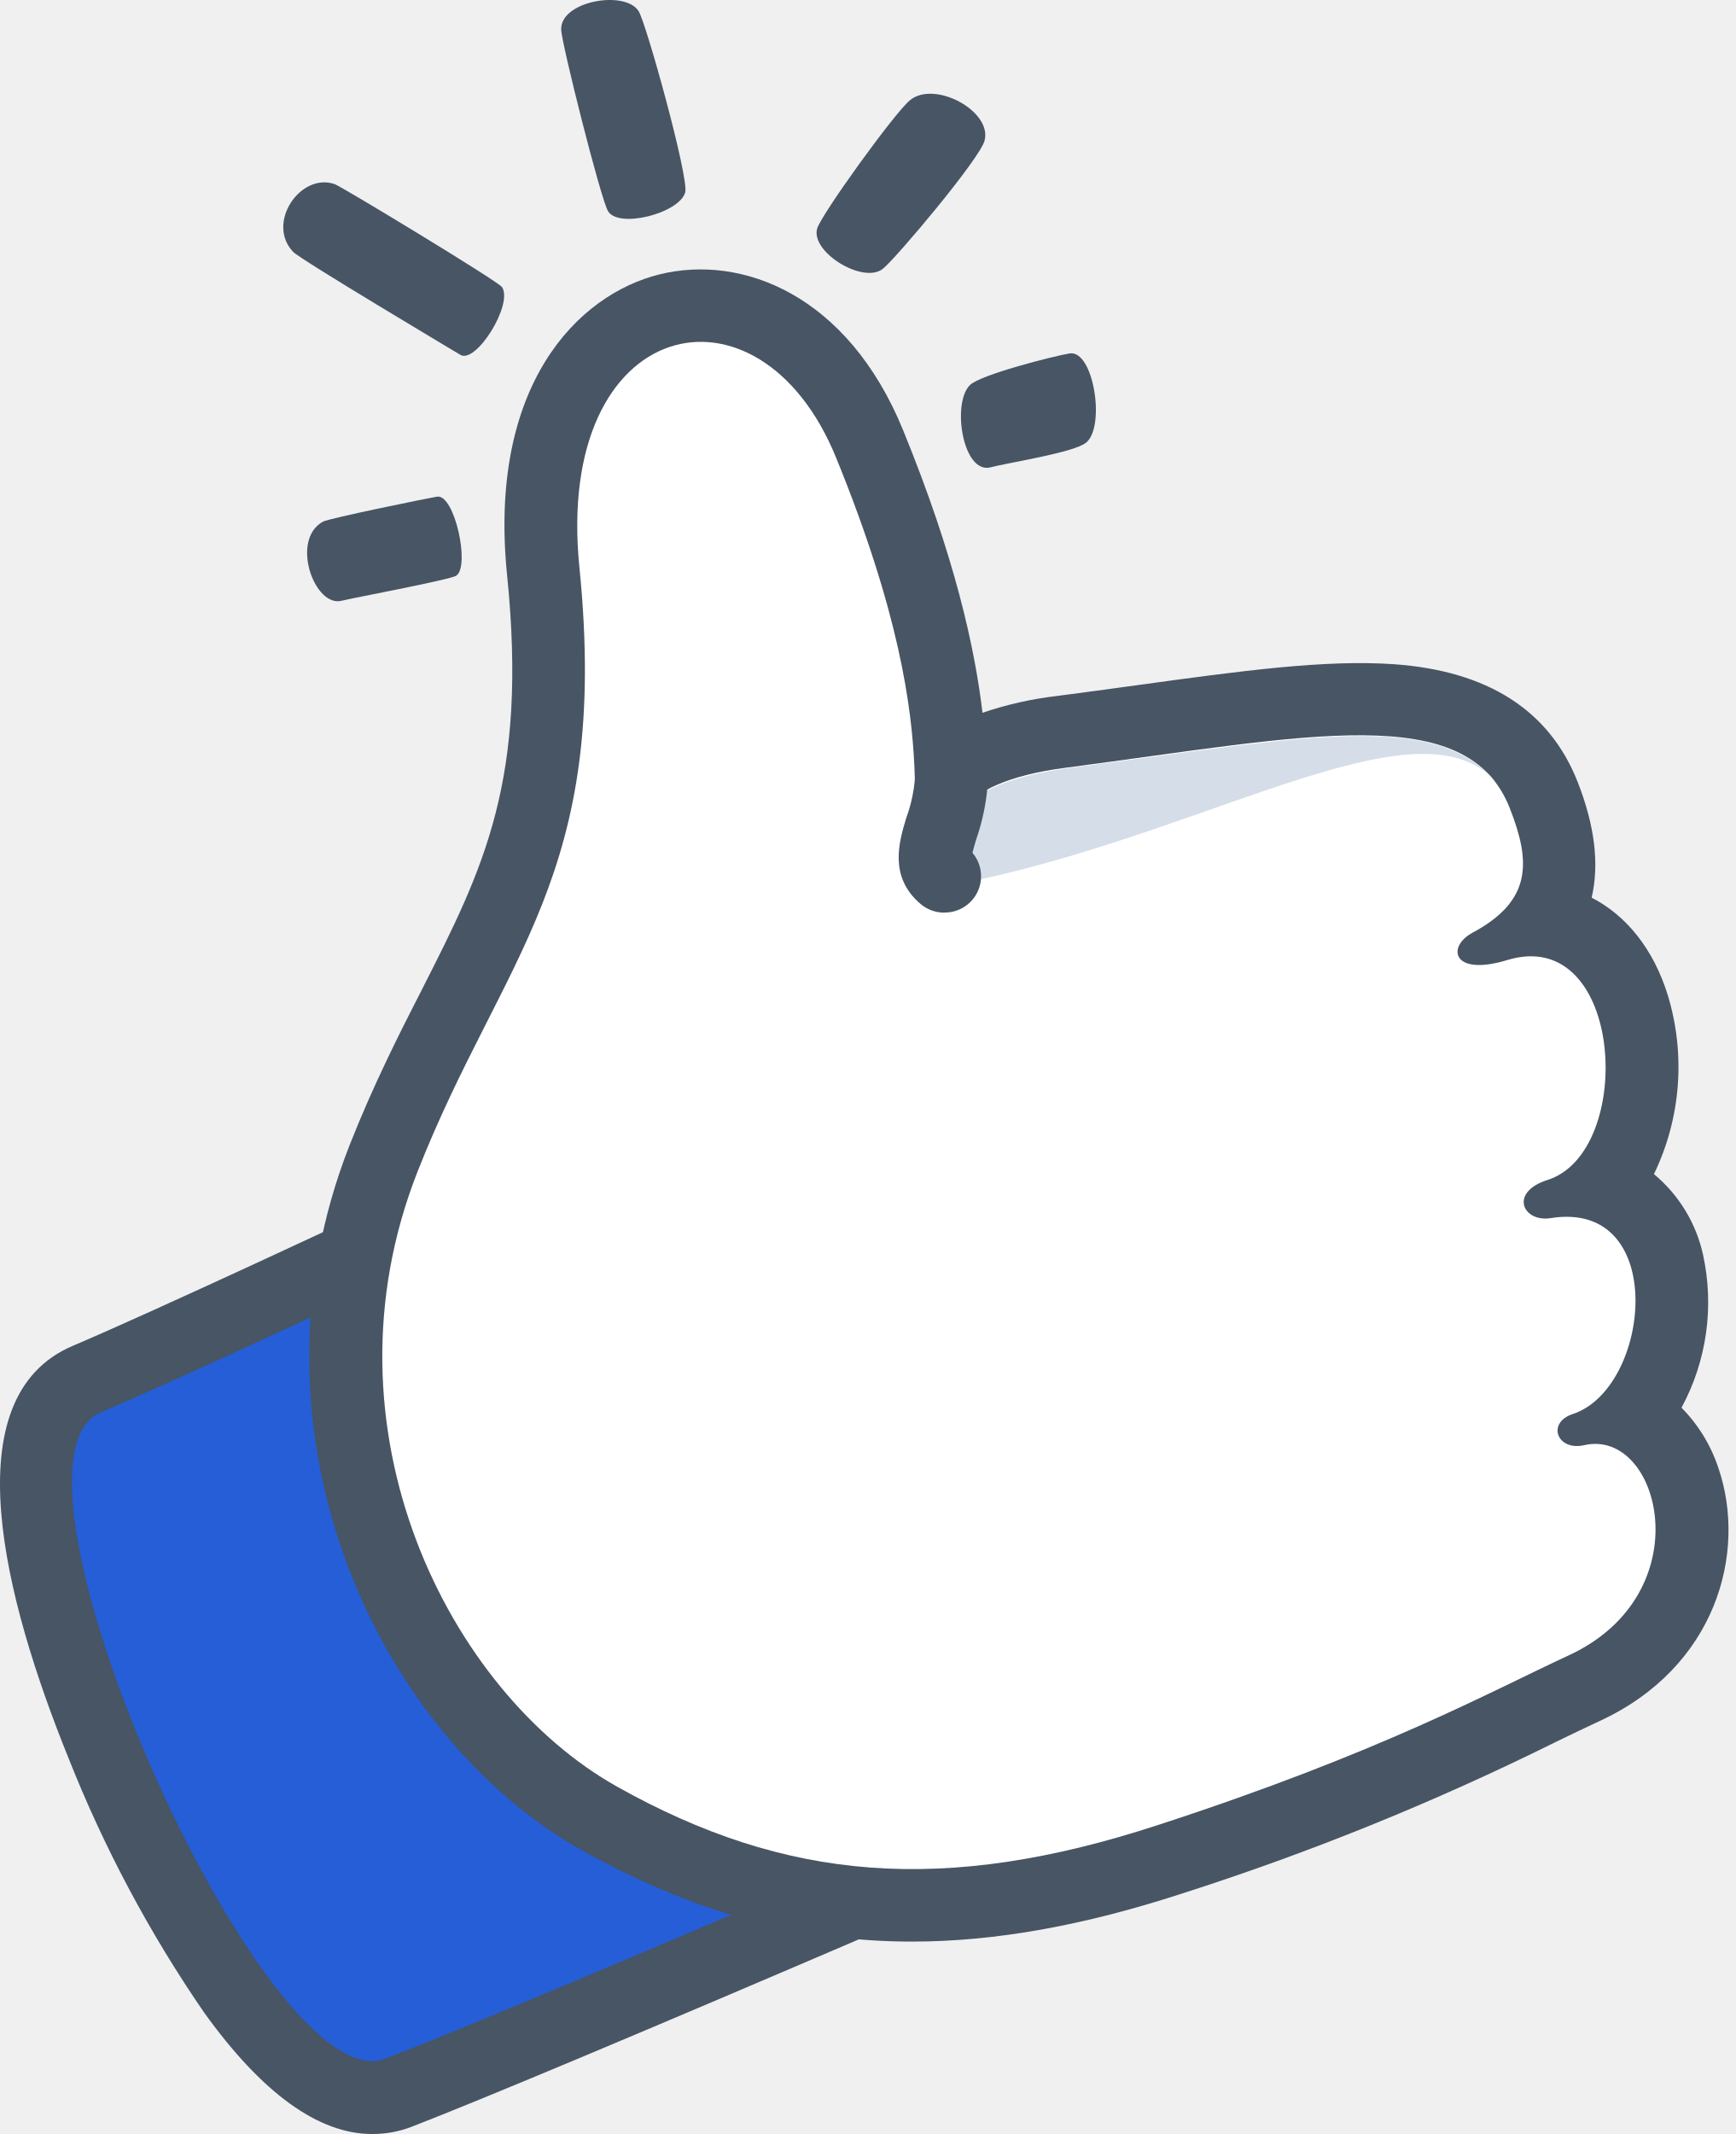
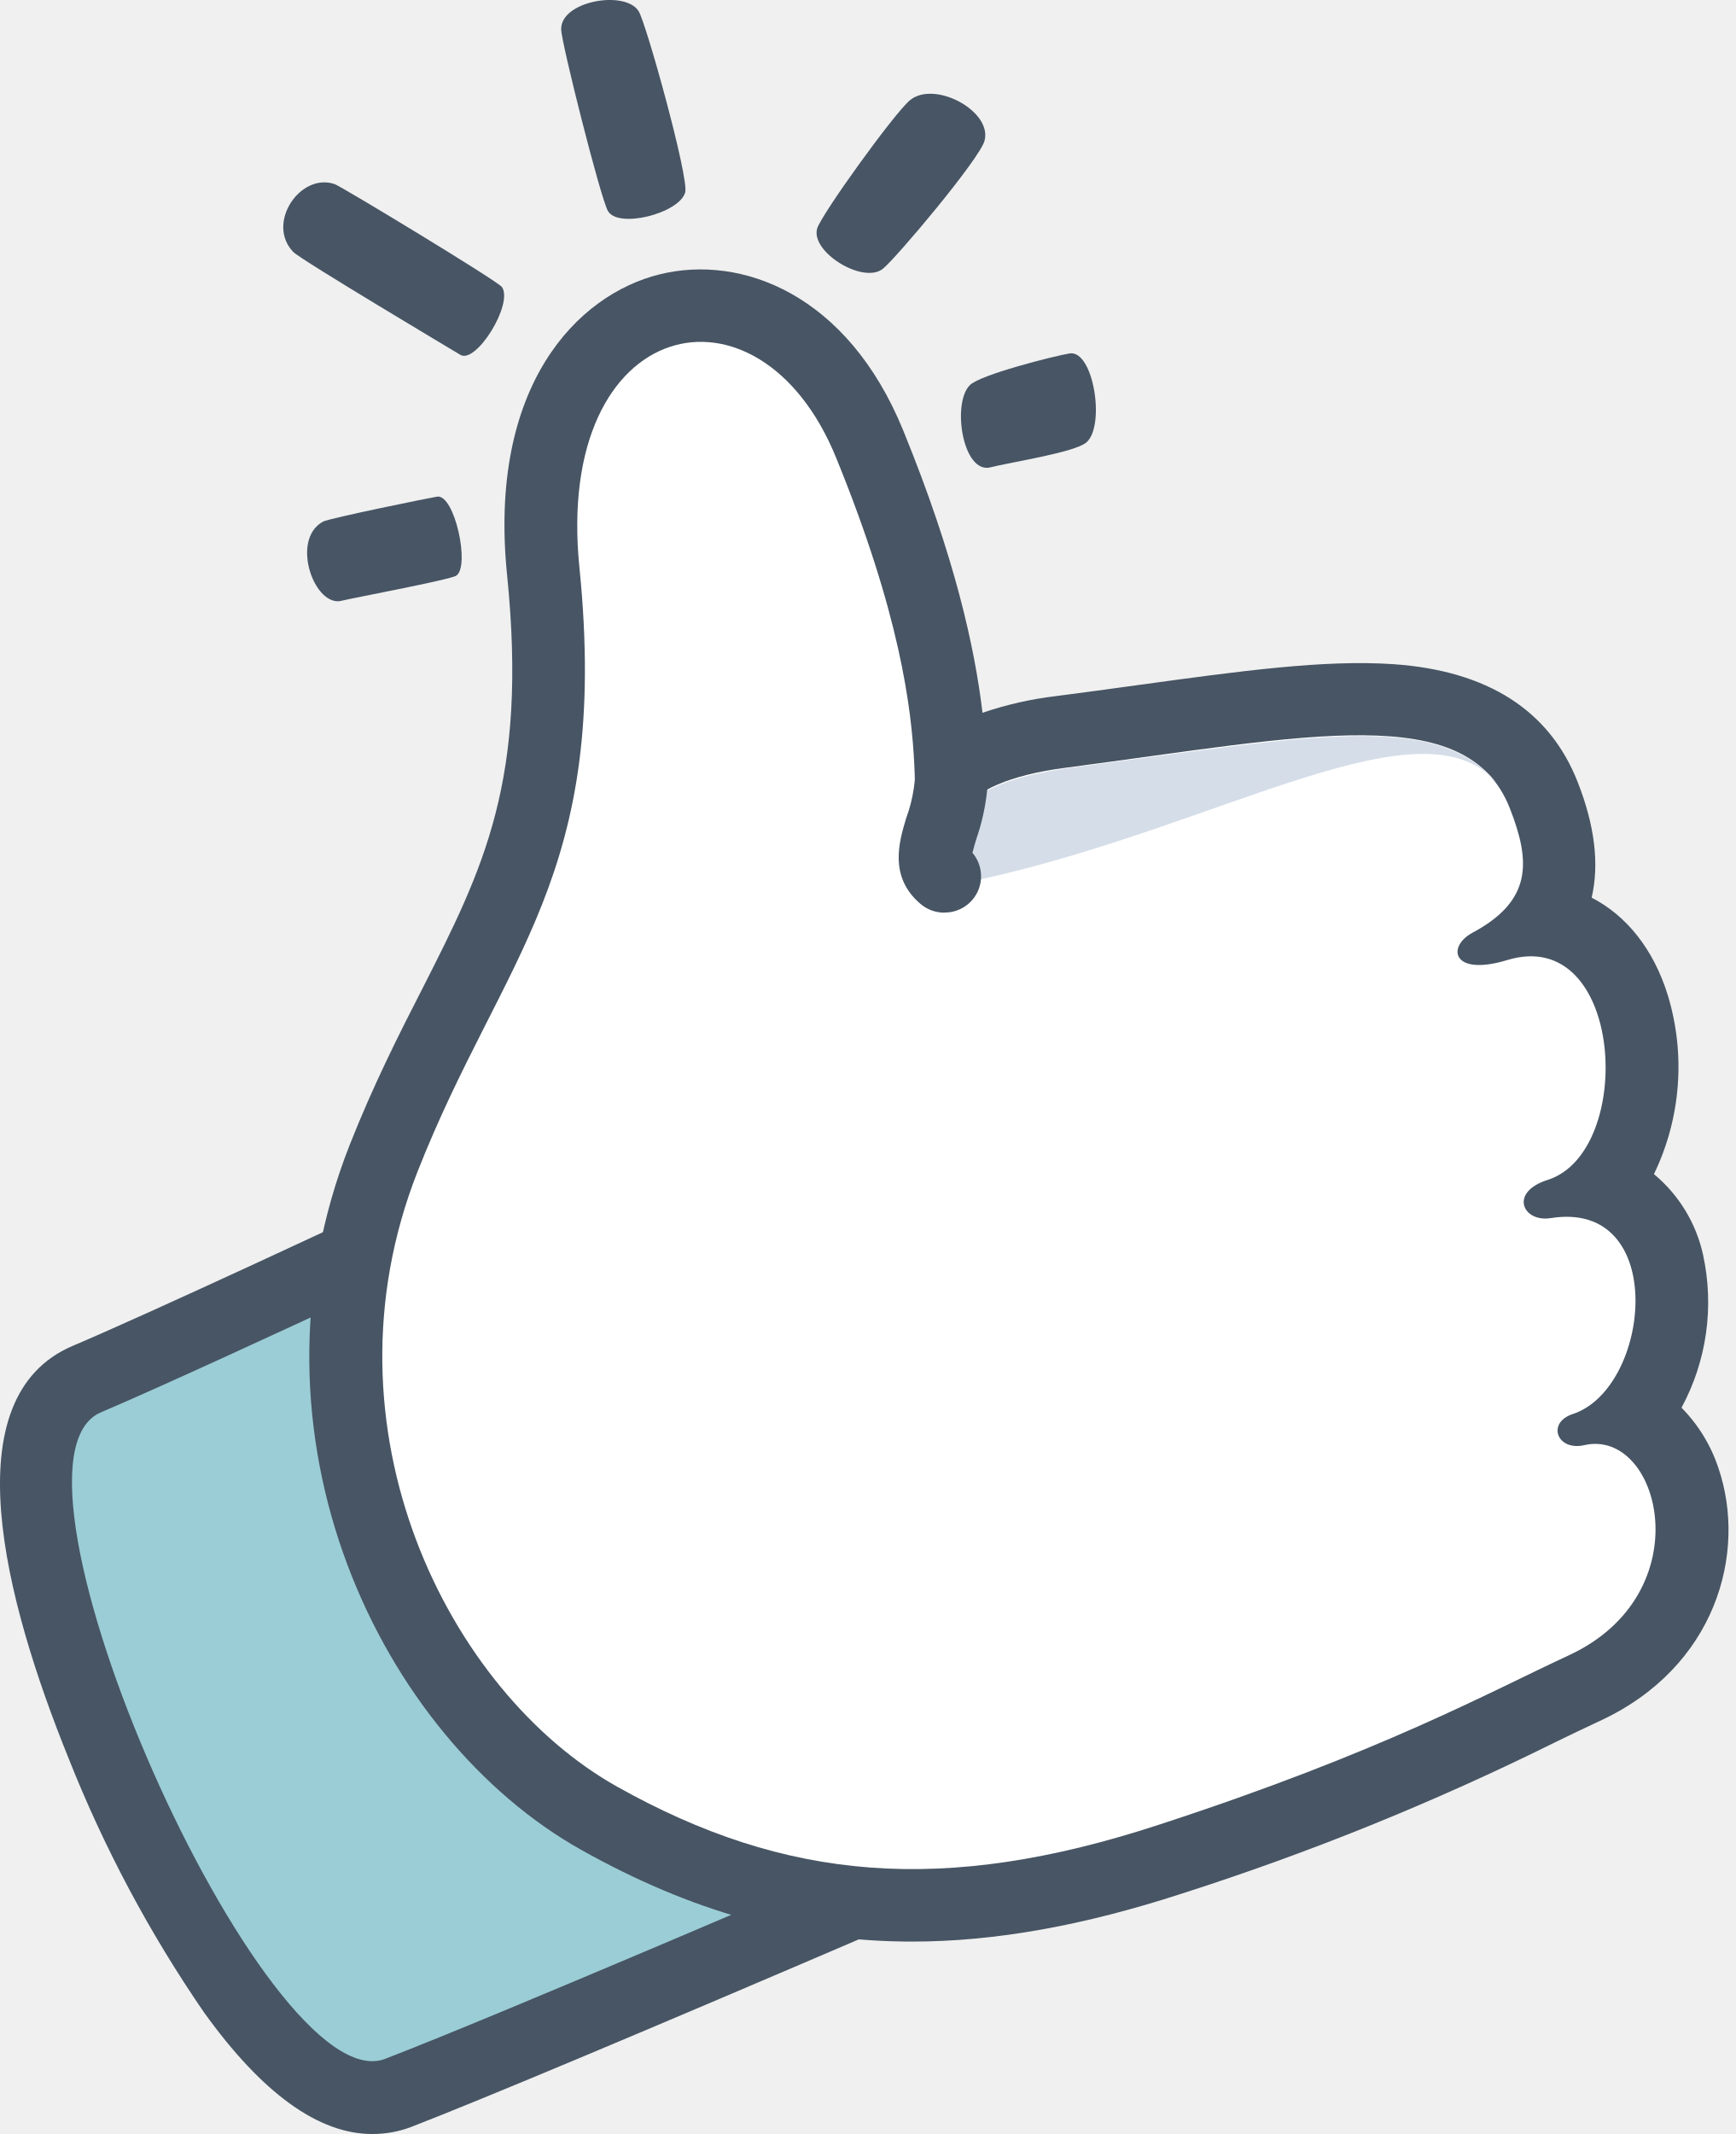
<svg xmlns="http://www.w3.org/2000/svg" width="122" height="150" viewBox="0 0 122 150" fill="none">
  <path d="M61.657 130.204C59.146 131.281 35.475 141.479 27.081 144.716C18.687 147.954 -1.351 102.868 7.094 99.273C15.539 95.679 39.394 84.372 41.192 83.608C42.989 82.843 64.174 129.127 61.657 130.204Z" fill="#475564" />
  <path d="M26.157 150C22.39 150 18.426 147.138 14.347 141.459C10.515 135.887 7.323 129.901 4.831 123.614C0.274 112.371 -3.378 98.209 5.112 94.602C10.848 92.161 24.155 85.947 32.103 82.231C36.469 80.191 38.591 79.197 39.203 78.936C43.665 77.024 46.373 81.543 47.489 83.474C48.496 85.175 49.777 87.578 51.313 90.612C54.194 96.348 57.622 103.818 60.484 110.516C62.632 115.551 64.34 119.879 65.417 123.027C65.95 124.513 66.388 126.031 66.73 127.572C67.737 132.581 64.92 134.378 63.658 134.914L62.332 135.481C45.232 142.817 33.99 147.533 28.91 149.503C28.031 149.837 27.097 150.006 26.157 150ZM10.178 103.505C9.974 105.774 10.95 112.39 15.526 122.69C20.102 132.989 24.442 138.254 26.214 139.566C31.313 137.552 41.345 133.352 56.048 127.049C53.371 118.764 43.888 97.846 39.522 89.987L36.412 91.447C28.381 95.207 16.469 100.778 10.178 103.505Z" fill="#475564" />
-   <path d="M61.657 130.204C59.146 131.281 35.475 141.479 27.081 144.716C18.687 147.954 -1.351 102.868 7.094 99.273C15.539 95.679 39.394 84.372 41.192 83.608C42.989 82.843 64.174 129.127 61.657 130.204V130.204Z" fill="#265ED7" />
+   <path d="M61.657 130.204C59.146 131.281 35.475 141.479 27.081 144.716C18.687 147.954 -1.351 102.868 7.094 99.273C15.539 95.679 39.394 84.372 41.192 83.608C42.989 82.843 64.174 129.127 61.657 130.204Z" fill="#9BCDD6" />
  <path d="M111.37 101.581C109.458 102.014 108.712 100.006 110.56 99.395C116.073 97.585 117.335 84.29 109.011 85.622C107.055 85.934 106.061 83.805 108.795 82.938C114.996 80.975 114.187 64.984 105.959 67.483C102.071 68.662 101.707 66.546 103.498 65.571C107.73 63.315 107.609 60.561 106.143 56.82C103.142 49.172 92.033 51.721 74.869 53.971C67.004 55.004 65.372 58.388 68.916 61.81C68.397 61.968 67.851 62.017 67.313 61.953C66.774 61.89 66.254 61.715 65.787 61.441C62.205 58.605 67.699 54.028 58.776 32.167C53.365 18.879 38.942 22.148 40.733 39.892C42.925 61.613 35.328 67.177 29.356 82.346C22.23 100.44 31.555 118.955 43.378 125.583C55.2 132.212 66.322 133.231 81.491 128.254C97.125 123.155 104.614 118.98 110.299 116.348C119.687 111.989 116.717 100.357 111.37 101.581Z" fill="#475564" />
  <path d="M64.111 136.475C56.035 136.475 48.572 134.347 40.867 130.032C26.762 122.129 16.526 100.937 24.582 80.478C26.259 76.233 28.069 72.664 29.681 69.516C33.996 61.02 37.113 54.857 35.647 40.408C34.302 27.12 40.58 20.721 46.361 19.287C52.141 17.853 59.598 20.701 63.492 30.249C67.138 39.172 68.528 45.545 69.069 50.102C70.746 49.53 72.478 49.137 74.238 48.929C76.214 48.675 78.107 48.413 79.917 48.165C87.291 47.151 93.123 46.355 97.96 46.686C104.576 47.145 108.935 49.93 110.911 54.972C112.113 58.035 112.441 60.744 111.892 63.098C114.321 64.341 116.239 66.699 117.246 69.956C118.513 74.121 118.165 78.61 116.271 82.53C118.016 83.977 119.229 85.964 119.719 88.177C120.524 91.833 119.988 95.656 118.209 98.948C119.388 100.142 120.276 101.593 120.803 103.187C122.842 109.159 120.624 117.208 112.447 120.975C111.453 121.434 110.401 121.944 109.26 122.498C100.812 126.686 92.059 130.231 83.078 133.104C76.201 135.341 69.993 136.475 64.111 136.475ZM49.235 29.127C49.091 29.127 48.948 29.144 48.808 29.178C47.278 29.561 45.105 32.664 45.781 39.376C47.54 56.82 43.276 65.227 38.77 74.124C37.202 77.215 35.583 80.408 34.085 84.207C29.981 94.621 31.791 113.244 45.863 121.128C56.73 127.215 66.258 127.852 79.904 123.403C88.446 120.67 96.77 117.298 104.805 113.314C106.003 112.734 107.106 112.199 108.151 111.714C109.802 110.95 110.854 109.802 111.185 108.413C111.314 107.857 111.314 107.28 111.185 106.724C109.732 106.837 108.284 106.446 107.086 105.615C105.888 104.785 105.012 103.567 104.608 102.167C103.722 98.98 105.538 95.743 108.84 94.595C109.56 93.996 110.076 91.766 109.815 90.656C106.239 91.23 102.957 89.178 102.167 85.883C101.529 83.149 102.804 79.592 107.03 78.145C107.551 77.251 107.816 76.23 107.794 75.195C107.839 74.242 107.666 73.292 107.291 72.416C100.407 74.423 98.209 70.051 97.833 69.146C96.596 66.157 97.979 62.773 101.128 61.09C101.43 60.937 101.717 60.753 101.982 60.542C101.865 59.911 101.676 59.295 101.421 58.706C101.172 58.069 100.784 57.113 97.259 56.871C93.435 56.609 87.826 57.381 81.325 58.279C79.49 58.534 77.571 58.796 75.589 59.051C74.873 59.138 74.162 59.268 73.46 59.439C73.808 60.098 74.007 60.825 74.043 61.569C74.08 62.312 73.953 63.055 73.672 63.744C73.391 64.434 72.962 65.053 72.415 65.559C71.869 66.065 71.219 66.446 70.51 66.673C69.195 67.09 67.802 67.196 66.44 66.984C65.077 66.772 63.783 66.246 62.657 65.45C59.356 62.836 59.311 59.452 59.28 56.469C59.235 52.754 59.158 46.533 54.098 34.105C52.664 30.733 50.675 29.127 49.235 29.127Z" fill="#475564" />
  <path d="M111.37 101.581C109.458 102.014 108.712 100.006 110.56 99.395C116.073 97.585 117.335 84.29 109.011 85.622C107.055 85.934 106.061 83.805 108.795 82.938C114.996 80.975 114.187 64.984 105.959 67.483C102.071 68.662 101.707 66.546 103.498 65.571C107.73 63.315 107.609 60.561 106.143 56.82C103.142 49.172 92.033 51.721 74.869 53.971C67.004 55.004 65.372 58.388 68.916 61.81C68.397 61.968 67.851 62.017 67.313 61.953C66.774 61.89 66.254 61.715 65.787 61.441C62.205 58.605 67.699 54.028 58.776 32.167C53.365 18.879 38.942 22.148 40.733 39.892C42.925 61.613 35.328 67.177 29.356 82.346C22.23 100.44 31.555 118.955 43.378 125.583C55.2 132.212 66.322 133.231 81.491 128.254C97.125 123.155 104.614 118.98 110.299 116.348C119.687 111.989 116.717 100.357 111.37 101.581Z" fill="white" />
  <path d="M105.423 55.271C101.217 49.873 92.504 51.689 75.347 53.958C66.762 55.093 65.373 58.42 68.891 61.817C85.946 58.095 100.331 48.687 105.423 55.271Z" fill="#D5DDE8" />
  <path d="M44.888 0.772C43.919 -0.72 39.382 0.077 39.452 2.078C39.452 2.951 42.199 13.869 42.734 14.825C43.448 16.1 47.769 14.991 48.17 13.519C48.445 12.512 45.417 1.581 44.888 0.772Z" fill="#475564" />
  <path d="M22.715 36.661C20.369 37.935 22.122 42.773 24.053 42.218C24.5 42.091 31.644 40.752 32.071 40.466C33.065 39.828 31.963 34.73 30.733 34.908C30.191 34.991 23.148 36.431 22.715 36.661Z" fill="#475564" />
  <path d="M76.373 31.097C77.724 29.937 76.87 24.564 75.188 24.844C74.098 25.023 68.891 26.342 68.177 27.075C66.902 28.35 67.68 33.334 69.63 32.849C71.019 32.492 75.551 31.804 76.373 31.097Z" fill="#475564" />
  <path d="M69.216 9.879C69.757 7.802 65.685 5.616 63.964 7.05C62.849 7.98 57.718 15.106 57.444 16.068C56.979 17.712 60.669 19.988 62.058 18.898C62.951 18.203 68.916 11.122 69.216 9.879Z" fill="#475564" />
  <path d="M23.537 12.945C21.115 12.097 18.674 15.698 20.618 17.712C21.115 18.241 31.95 24.691 32.371 24.946C33.48 25.584 36.093 21.377 35.29 20.179C34.977 19.745 24.015 13.117 23.537 12.945Z" fill="#475564" />
  <path d="M66.367 61.6C64.512 60.045 67.253 57.738 66.845 53.047L66.367 61.6Z" fill="white" />
  <path d="M66.367 64.149C65.77 64.149 65.193 63.939 64.735 63.557C62.46 61.645 63.206 59.165 63.703 57.515C64.204 56.158 64.421 54.714 64.34 53.27C64.281 52.594 64.493 51.922 64.929 51.402C65.365 50.882 65.99 50.557 66.666 50.497C67.001 50.468 67.338 50.505 67.659 50.606C67.979 50.707 68.277 50.87 68.534 51.086C69.054 51.523 69.38 52.148 69.439 52.824C69.591 54.907 69.318 57 68.636 58.974C68.546 59.28 68.425 59.669 68.362 59.943C68.677 60.314 68.879 60.767 68.945 61.249C69.011 61.732 68.937 62.223 68.733 62.664C68.528 63.106 68.201 63.48 67.791 63.742C67.381 64.004 66.904 64.143 66.418 64.143L66.367 64.149Z" fill="#475564" />
</svg>
